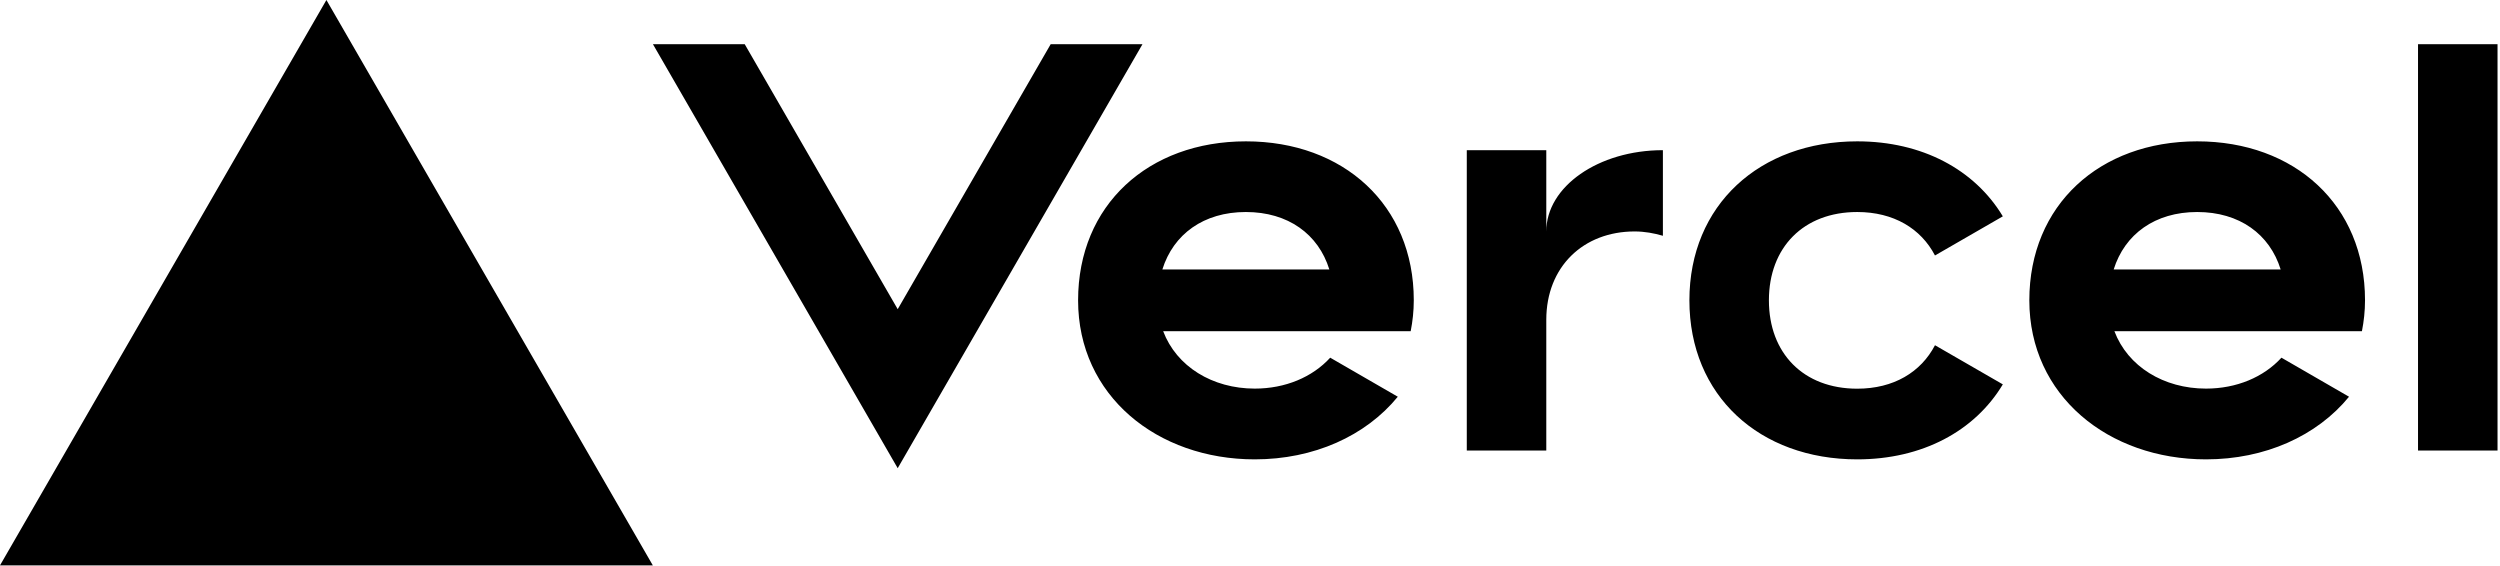
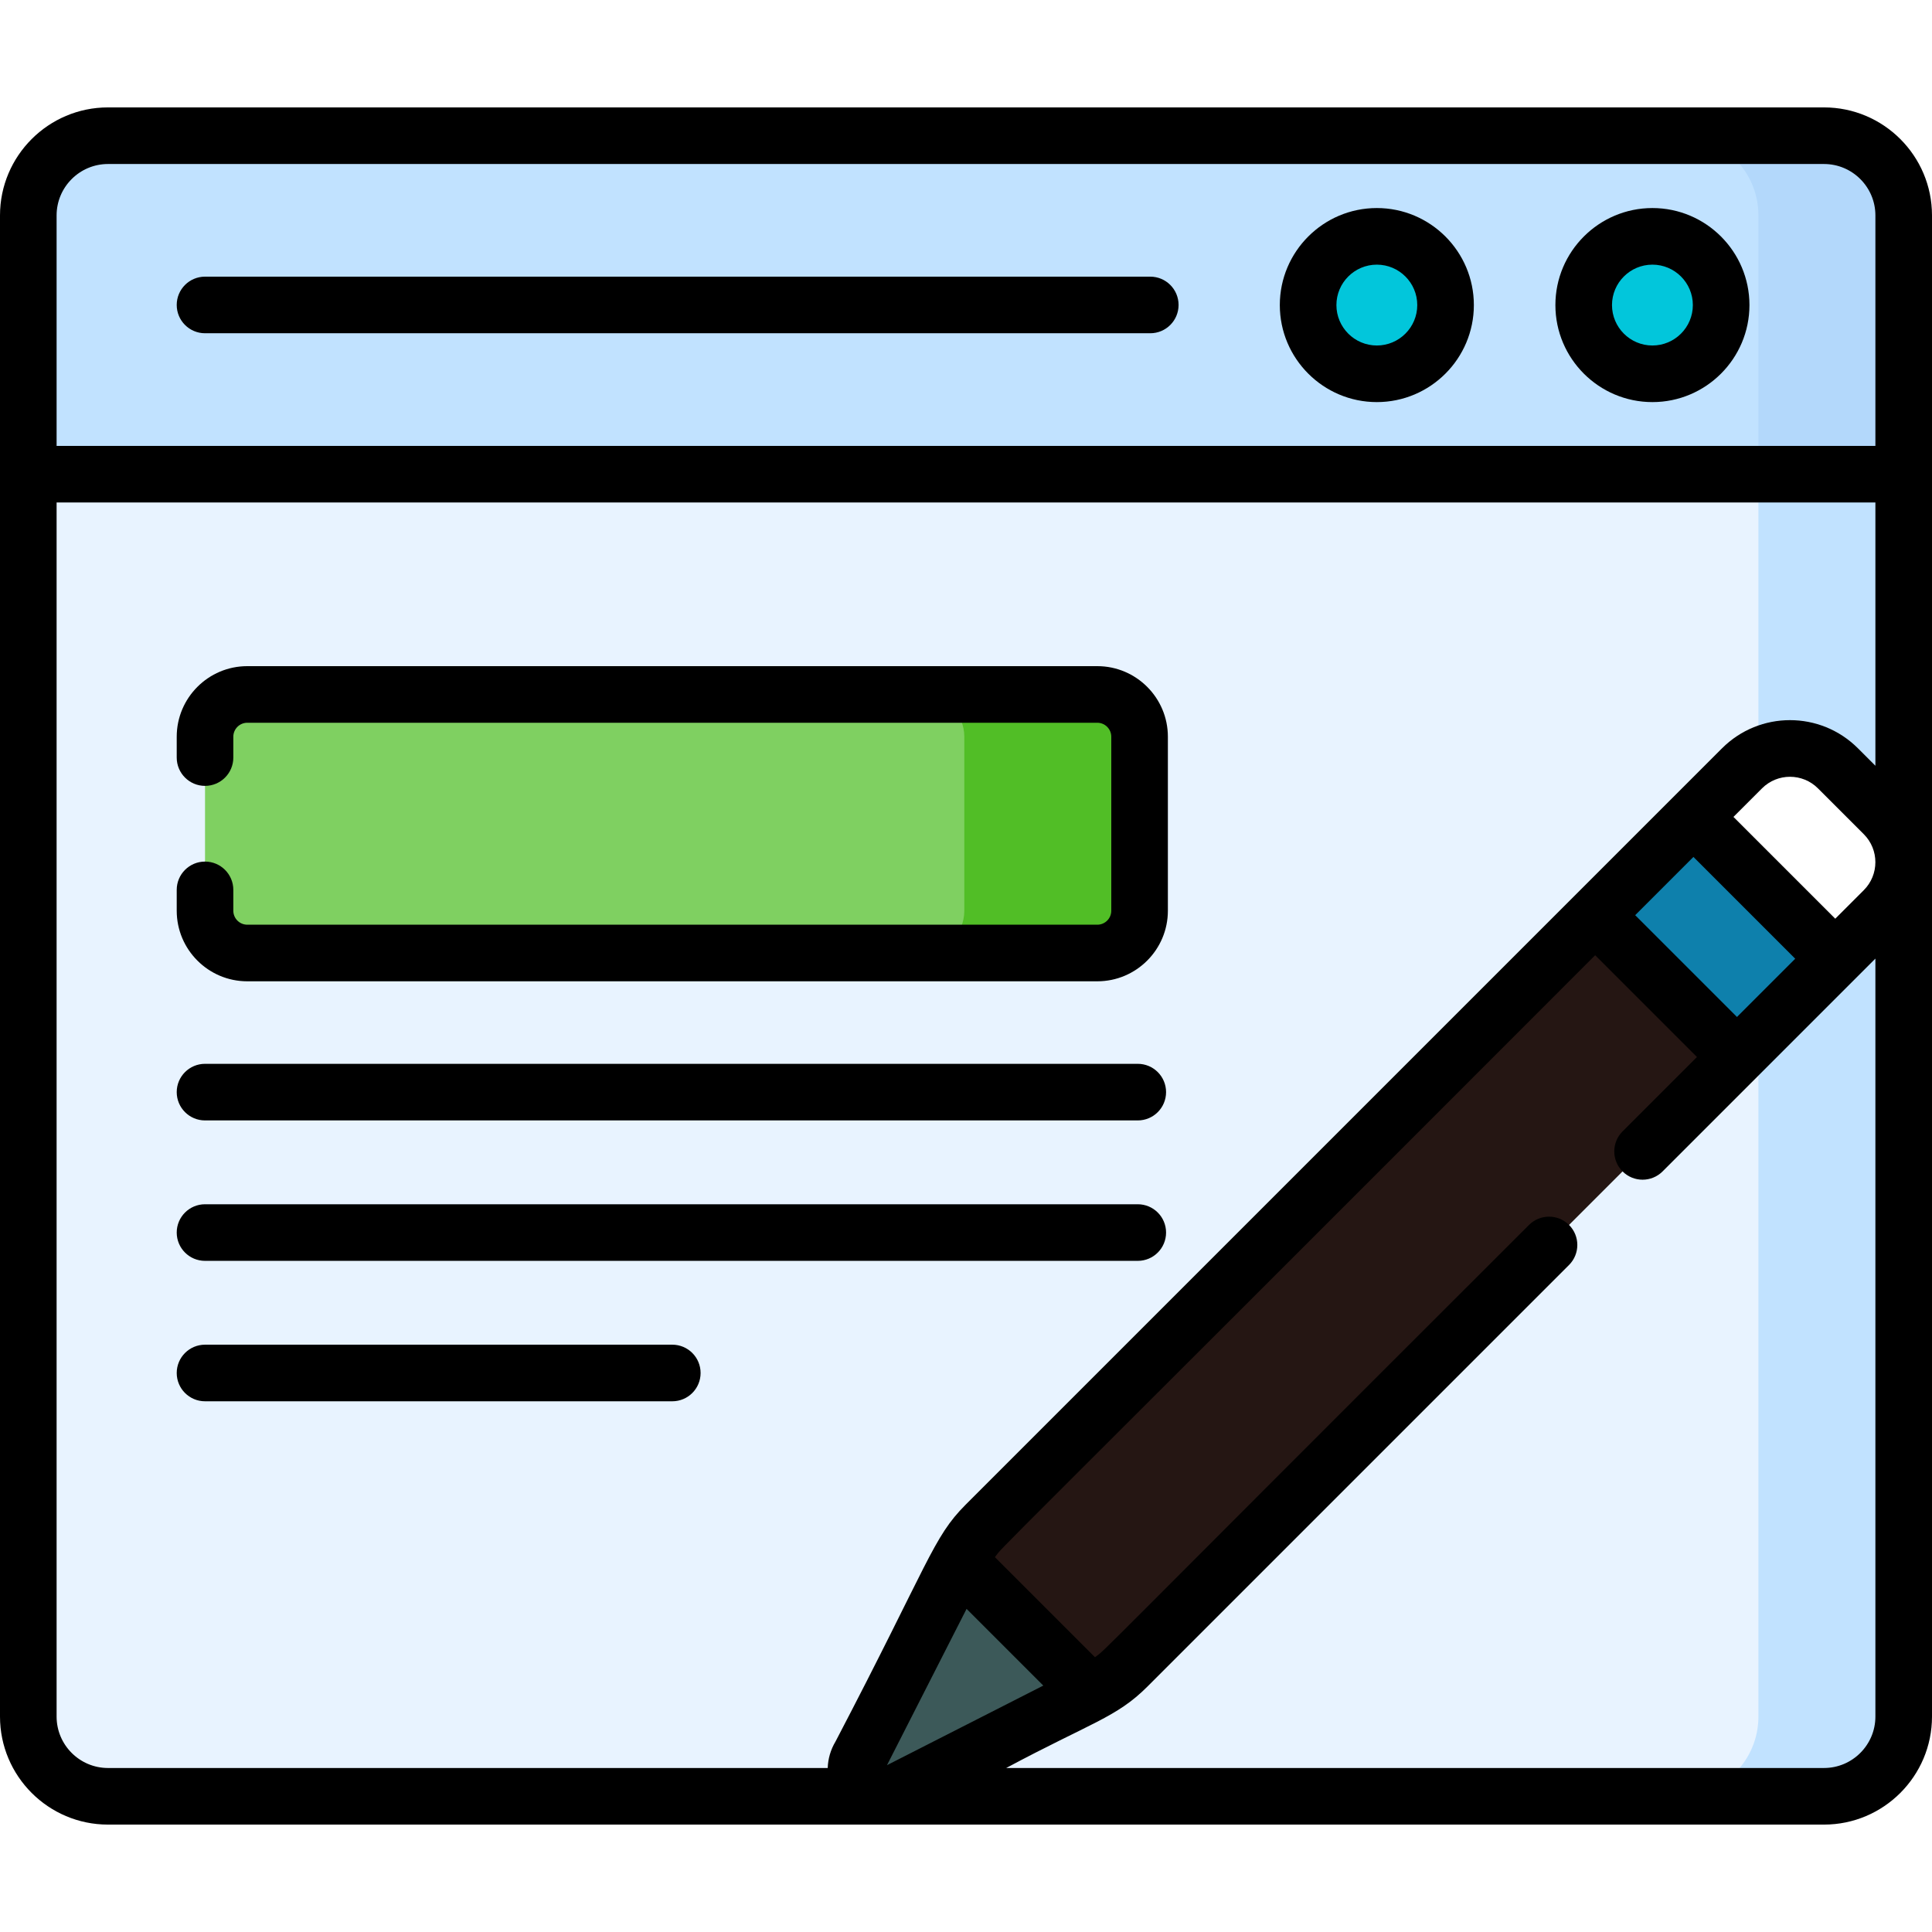
- <svg xmlns="http://www.w3.org/2000/svg" width="283" height="64" viewBox="0 0 283 64" fill="none">
-   <path d="M141.04 16c-11.04 0-19 7.2-19 18s8.96 18 20 18c6.67 0 12.55-2.64 16.19-7.09l-7.65-4.42c-2.02 2.21-5.09 3.5-8.54 3.5-4.79 0-8.86-2.5-10.37-6.5h28.02c.22-1.12.35-2.28.35-3.5 0-10.79-7.96-17.99-19-17.99zm-9.46 14.5c1.25-3.99 4.67-6.5 9.45-6.5 4.79 0 8.21 2.51 9.45 6.5h-18.9zM248.72 16c-11.04 0-19 7.2-19 18s8.96 18 20 18c6.67 0 12.55-2.64 16.19-7.09l-7.65-4.42c-2.02 2.21-5.09 3.5-8.54 3.5-4.79 0-8.86-2.5-10.37-6.5h28.02c.22-1.12.35-2.28.35-3.5 0-10.79-7.96-17.99-19-17.99zm-9.45 14.5c1.25-3.99 4.67-6.5 9.45-6.5 4.79 0 8.21 2.51 9.45 6.5h-18.9zM200.24 34c0 6 3.92 10 10 10 4.12 0 7.21-1.87 8.8-4.92l7.68 4.43c-3.18 5.3-9.14 8.49-16.48 8.49-11.05 0-19-7.2-19-18s7.96-18 19-18c7.34 0 13.29 3.19 16.48 8.49l-7.68 4.43c-1.59-3.05-4.68-4.92-8.8-4.92-6.07 0-10 4-10 10zm82.48-29v46h-9V5h9zM36.95 0L73.9 64H0L36.95 0zm92.38 5l-27.71 48L73.91 5H84.3l17.32 30 17.32-30h10.39zm58.91 12v9.69c-1-.29-2.06-.49-3.2-.49-5.81 0-10 4-10 10V51h-9V17h9v9.2c0-5.08 5.91-9.2 13.2-9.2z" fill="#000" />
+ <svg xmlns="http://www.w3.org/2000/svg" id="Capa_1" enable-background="new 0 0 512 512" viewBox="0 0 512 512">
+   <path d="m483.377 476.037h-454.754c-11.666 0-21.123-9.457-21.123-21.123v-397.828c0-11.666 9.457-21.123 21.123-21.123h454.754c11.666 0 21.123 9.457 21.123 21.123v397.828c0 11.666-9.457 21.123-21.123 21.123z" fill="#e8f3ff" />
+   <path d="m483.377 35.963h-38.5c11.666 0 21.123 9.457 21.123 21.123v397.828c0 11.666-9.457 21.123-21.123 21.123h38.5c11.666 0 21.123-9.457 21.123-21.123v-397.828c0-11.666-9.457-21.123-21.123-21.123z" fill="#c1e2ff" />
+   <path d="m483.377 35.963h-454.754c-11.666 0-21.123 9.457-21.123 21.123v68.581h497v-68.581c0-11.666-9.457-21.123-21.123-21.123z" fill="#c1e2ff" />
+   <path d="m466 57.086v68.581h38.5v-68.581c0-11.666-9.457-21.123-21.123-21.123h-38.5c11.666 0 21.123 9.457 21.123 21.123z" fill="#b3d8fb" />
+   <circle cx="437.909" cy="80.847" fill="#02c6db" r="18.213" />
+   <circle cx="364.876" cy="80.847" fill="#02c6db" r="18.213" />
+   <path d="m290.797 252.556h-225.262c-6.187 0-11.202-5.016-11.202-11.202v-46.114c0-6.187 5.016-11.202 11.202-11.202h225.262c6.187 0 11.202 5.016 11.202 11.202v46.114c.001 6.187-5.015 11.202-11.202 11.202z" fill="#7fd061" />
+   <path d="m290.797 184.037h-46.447c6.187 0 11.202 5.016 11.202 11.202v46.115c0 6.187-5.016 11.202-11.202 11.202h46.447c6.187 0 11.202-5.016 11.202-11.202v-46.115c.001-6.186-5.015-11.202-11.202-11.202z" fill="#51be26" />
+   <path d="m458.917 270.996-27.061-27.061-9.12-1.4-161.55 161.548c-2.838 2.838-5.211 6.105-7.032 9.681l-26.185 51.425c-4.049 6.338 3.356 13.743 9.693 9.693l51.425-26.185c3.576-1.821 6.843-4.194 9.681-7.032l161.549-161.549z" fill="#fc5327" style="fill: rgb(37, 22, 19);" />
+   <path d="m254.155 413.763-26.185 51.425c-4.049 6.338 3.356 13.743 9.693 9.693l51.425-26.185z" fill="#3c5959" />
+   <path d="m499.234 241.199c7.021-7.021 7.021-18.403 0-25.424l-12.158-12.158c-7.021-7.021-18.403-7.021-25.424 0l-12.875 12.875 1.57 8.017 27.995 27.995 8.017 1.57z" fill="#fce25c" style="fill: rgb(255, 255, 255);" />
+   <path d="m436.133 221.729h36.829v53.149h-36.829z" fill="#0e80ac" transform="matrix(.707 -.707 .707 .707 -42.444 394.14)" />
+   <path d="m54.333 88.315h250.501c4.143 0 7.5-3.358 7.5-7.5s-3.357-7.5-7.5-7.5h-250.501c-4.143 0-7.5 3.358-7.5 7.5s3.357 7.5 7.5 7.5z" fill="#000000" />
+   <path d="m483.377 28.463h-454.754c-15.783 0-28.623 12.84-28.623 28.623v397.828c0 15.783 12.84 28.623 28.623 28.623h454.754c15.783 0 28.623-12.84 28.623-28.623v-397.828c0-15.783-12.84-28.623-28.623-28.623zm-454.754 15h454.754c7.512 0 13.623 6.111 13.623 13.623v61.081h-482v-61.081c0-7.512 6.111-13.623 13.623-13.623zm-13.623 411.451v-321.747h482v69.767l-4.62-4.62c-9.957-9.956-26.072-9.958-36.031 0-23.871 23.871-176.877 176.877-200.466 200.466-8.662 8.663-9.632 15.237-34.459 62.735-1.317 2.196-1.995 4.611-2.071 7.023h-190.73c-7.512-.001-13.623-6.112-13.623-13.624zm471.36-211.447-26.976-26.976 7.572-7.572c4.084-4.085 10.732-4.085 14.816 0l12.158 12.158c4.085 4.085 4.085 10.732.001 14.818zm-26.043 26.042-26.976-26.976 15.436-15.436 26.976 26.976zm-204.164 156.859 20.33 20.33-41.422 21.092zm227.224 42.169h-216.725c22.589-12.076 29.226-13.376 37.42-21.569l111.738-111.738c2.929-2.929 2.929-7.678 0-10.606-2.93-2.929-7.678-2.929-10.607 0-118.057 117.885-111.552 111.96-115.017 114.564l-26.523-26.523c2.606-3.469-6.566 6.287 159.072-159.524l26.975 26.975-19.714 19.714c-2.929 2.929-2.929 7.678 0 10.606 2.93 2.929 7.678 2.929 10.607 0 15.782-15.782 26.484-26.484 56.396-56.397v200.874c.001 7.513-6.11 13.624-13.622 13.624z" fill="#000000" />
+   <path d="m437.909 106.56c14.178 0 25.713-11.535 25.713-25.713s-11.535-25.713-25.713-25.713-25.713 11.535-25.713 25.713 11.535 25.713 25.713 25.713zm0-36.426c5.907 0 10.713 4.806 10.713 10.713s-4.806 10.713-10.713 10.713-10.713-4.806-10.713-10.713 4.806-10.713 10.713-10.713z" fill="#000000" />
+   <path d="m364.876 106.56c14.178 0 25.713-11.535 25.713-25.713s-11.535-25.713-25.713-25.713-25.713 11.535-25.713 25.713 11.535 25.713 25.713 25.713zm0-36.426c5.907 0 10.713 4.806 10.713 10.713s-4.806 10.713-10.713 10.713-10.713-4.806-10.713-10.713 4.806-10.713 10.713-10.713z" fill="#000000" />
+   <path d="m65.535 260.056h225.262c10.313 0 18.703-8.39 18.703-18.702v-46.114c0-10.313-8.391-18.703-18.703-18.703h-225.262c-10.313 0-18.702 8.39-18.702 18.703v5.526c0 4.142 3.357 7.5 7.5 7.5s7.5-3.358 7.5-7.5v-5.526c0-2.042 1.661-3.703 3.702-3.703h225.262c2.042 0 3.703 1.661 3.703 3.703v46.114c0 2.042-1.661 3.702-3.703 3.702h-225.262c-2.041 0-3.702-1.661-3.702-3.702v-5.526c0-4.142-3.357-7.5-7.5-7.5s-7.5 3.358-7.5 7.5v5.526c0 10.313 8.39 18.702 18.702 18.702z" fill="#000000" />
+   <path d="m54.333 296.924h247.188c4.143 0 7.5-3.358 7.5-7.5s-3.357-7.5-7.5-7.5h-247.188c-4.143 0-7.5 3.358-7.5 7.5s3.357 7.5 7.5 7.5z" fill="#000000" />
+   <path d="m54.333 334.14h247.188c4.143 0 7.5-3.358 7.5-7.5s-3.357-7.5-7.5-7.5h-247.188c-4.143 0-7.5 3.358-7.5 7.5s3.357 7.5 7.5 7.5z" fill="#000000" />
+   <path d="m178.166 356.355h-123.833c-4.143 0-7.5 3.358-7.5 7.5s3.357 7.5 7.5 7.5h123.833c4.143 0 7.5-3.358 7.5-7.5s-3.357-7.5-7.5-7.5z" fill="#000000" />
</svg>
